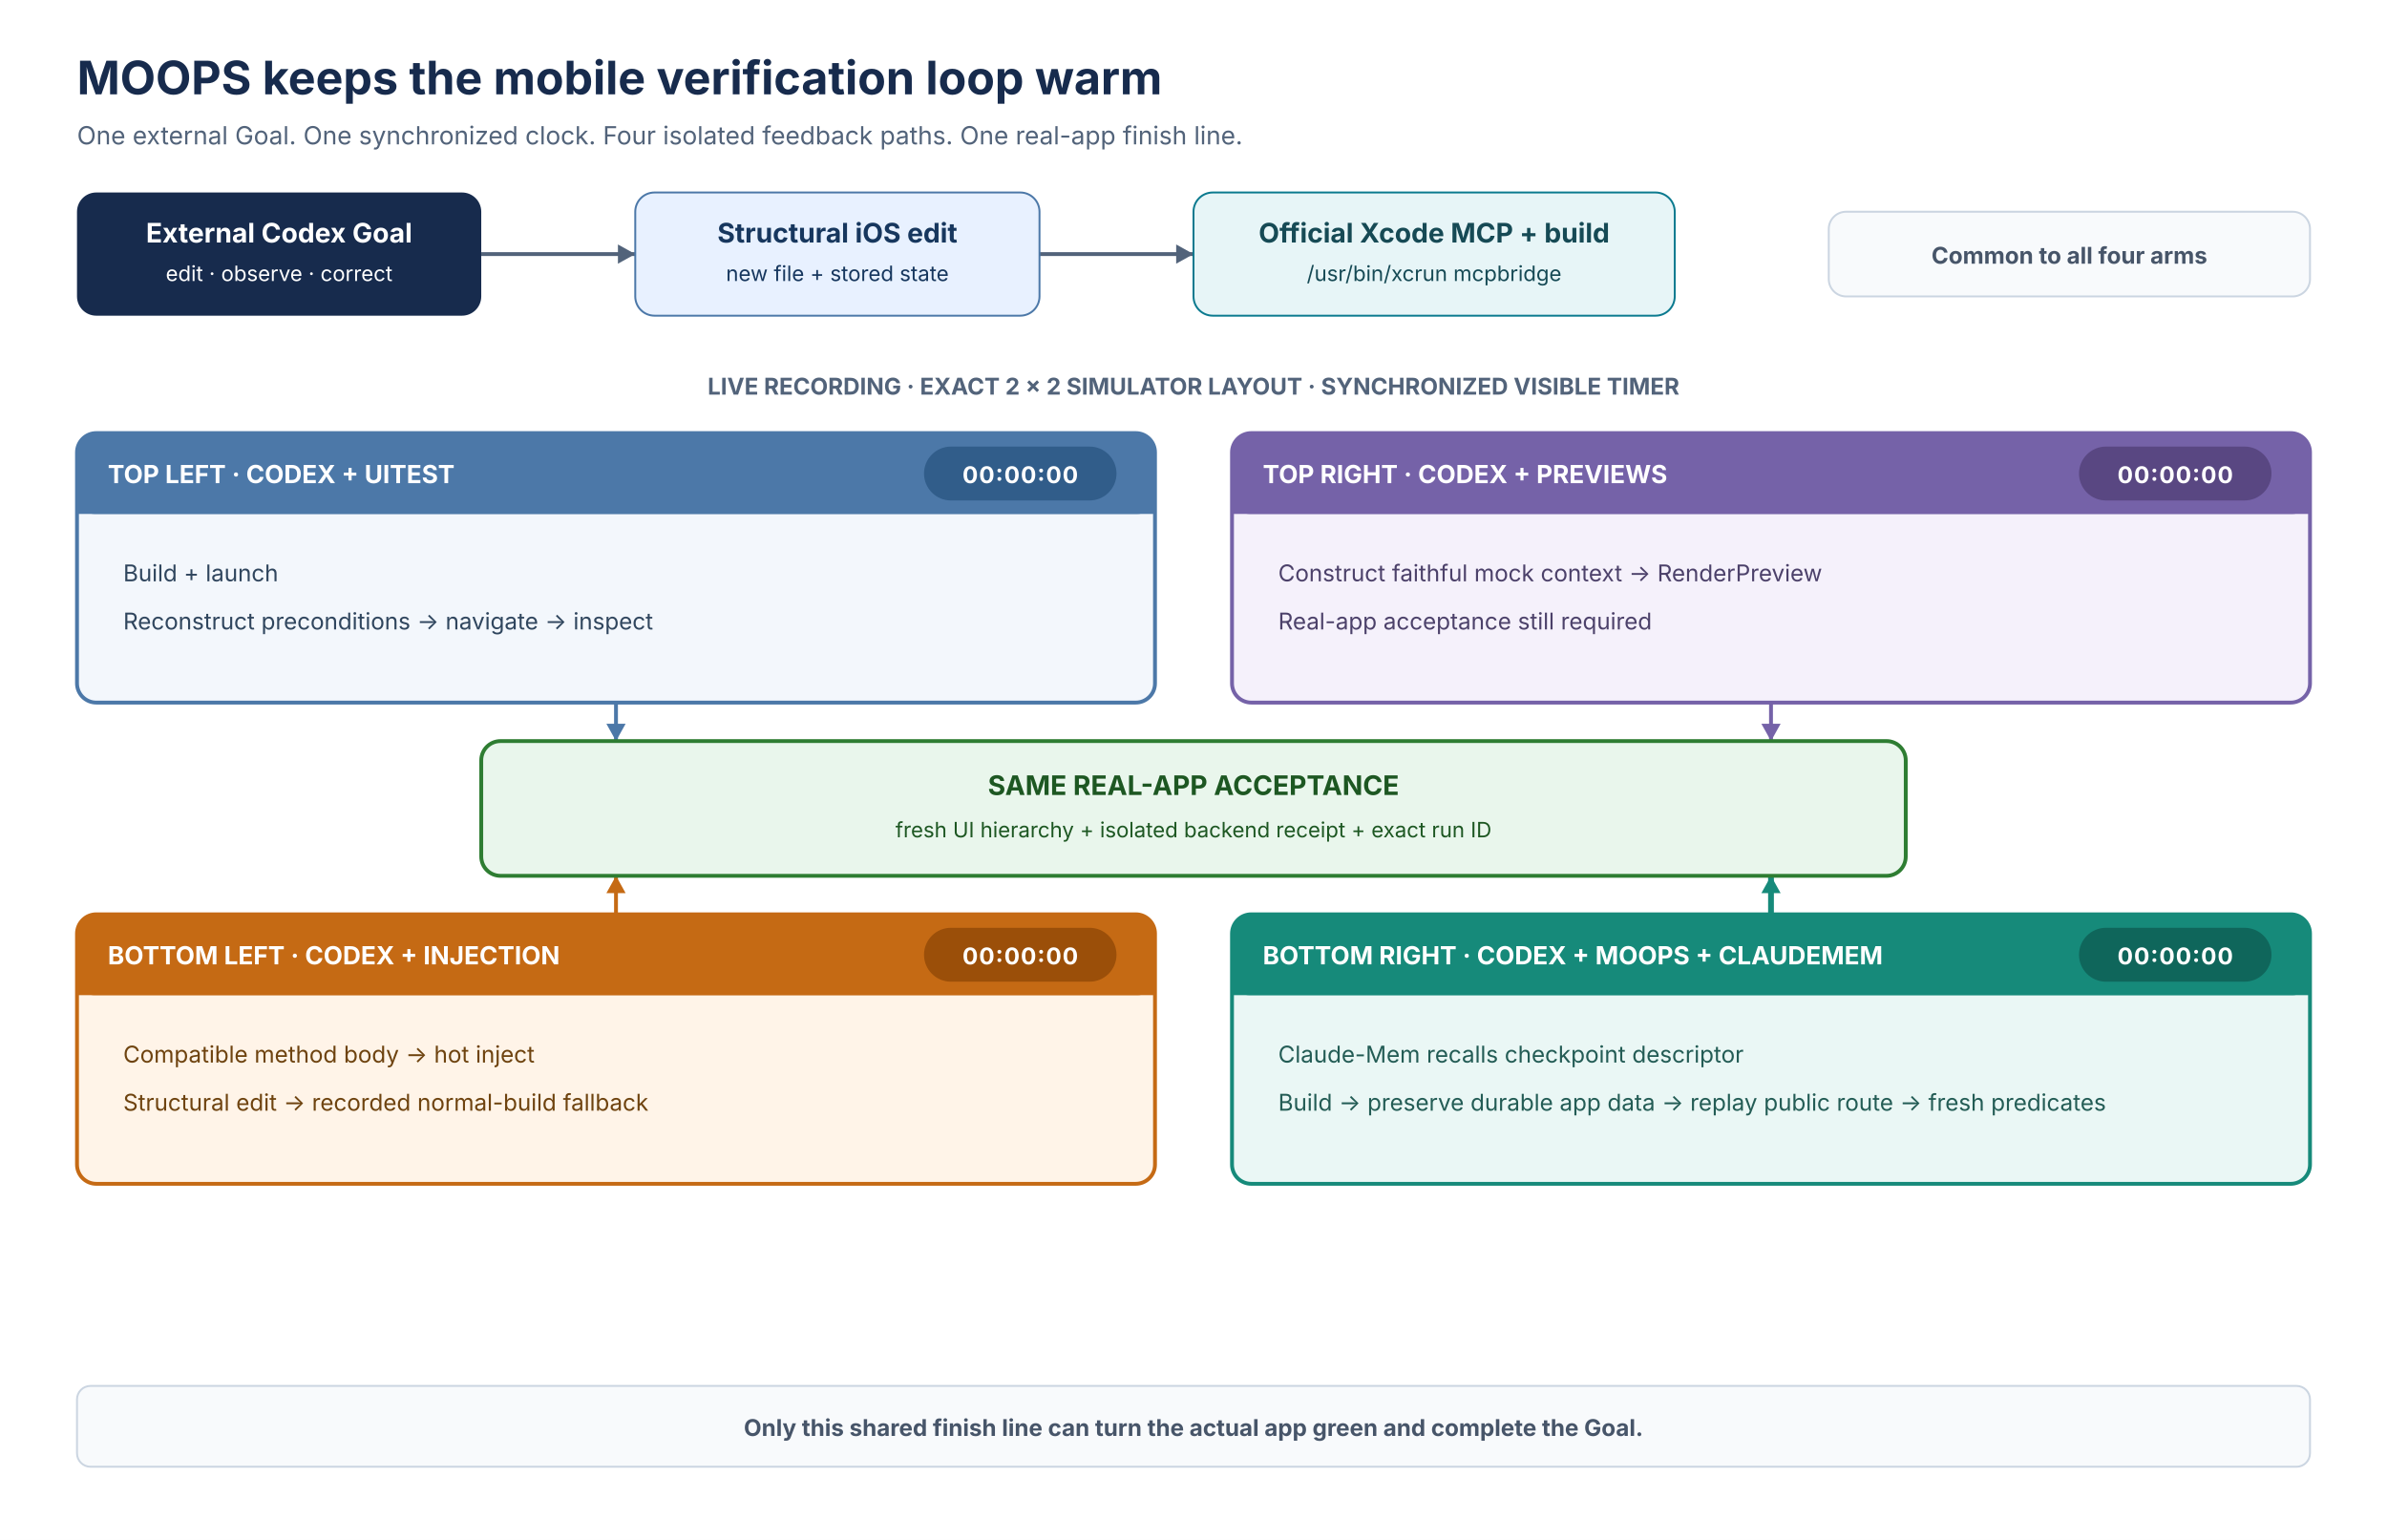
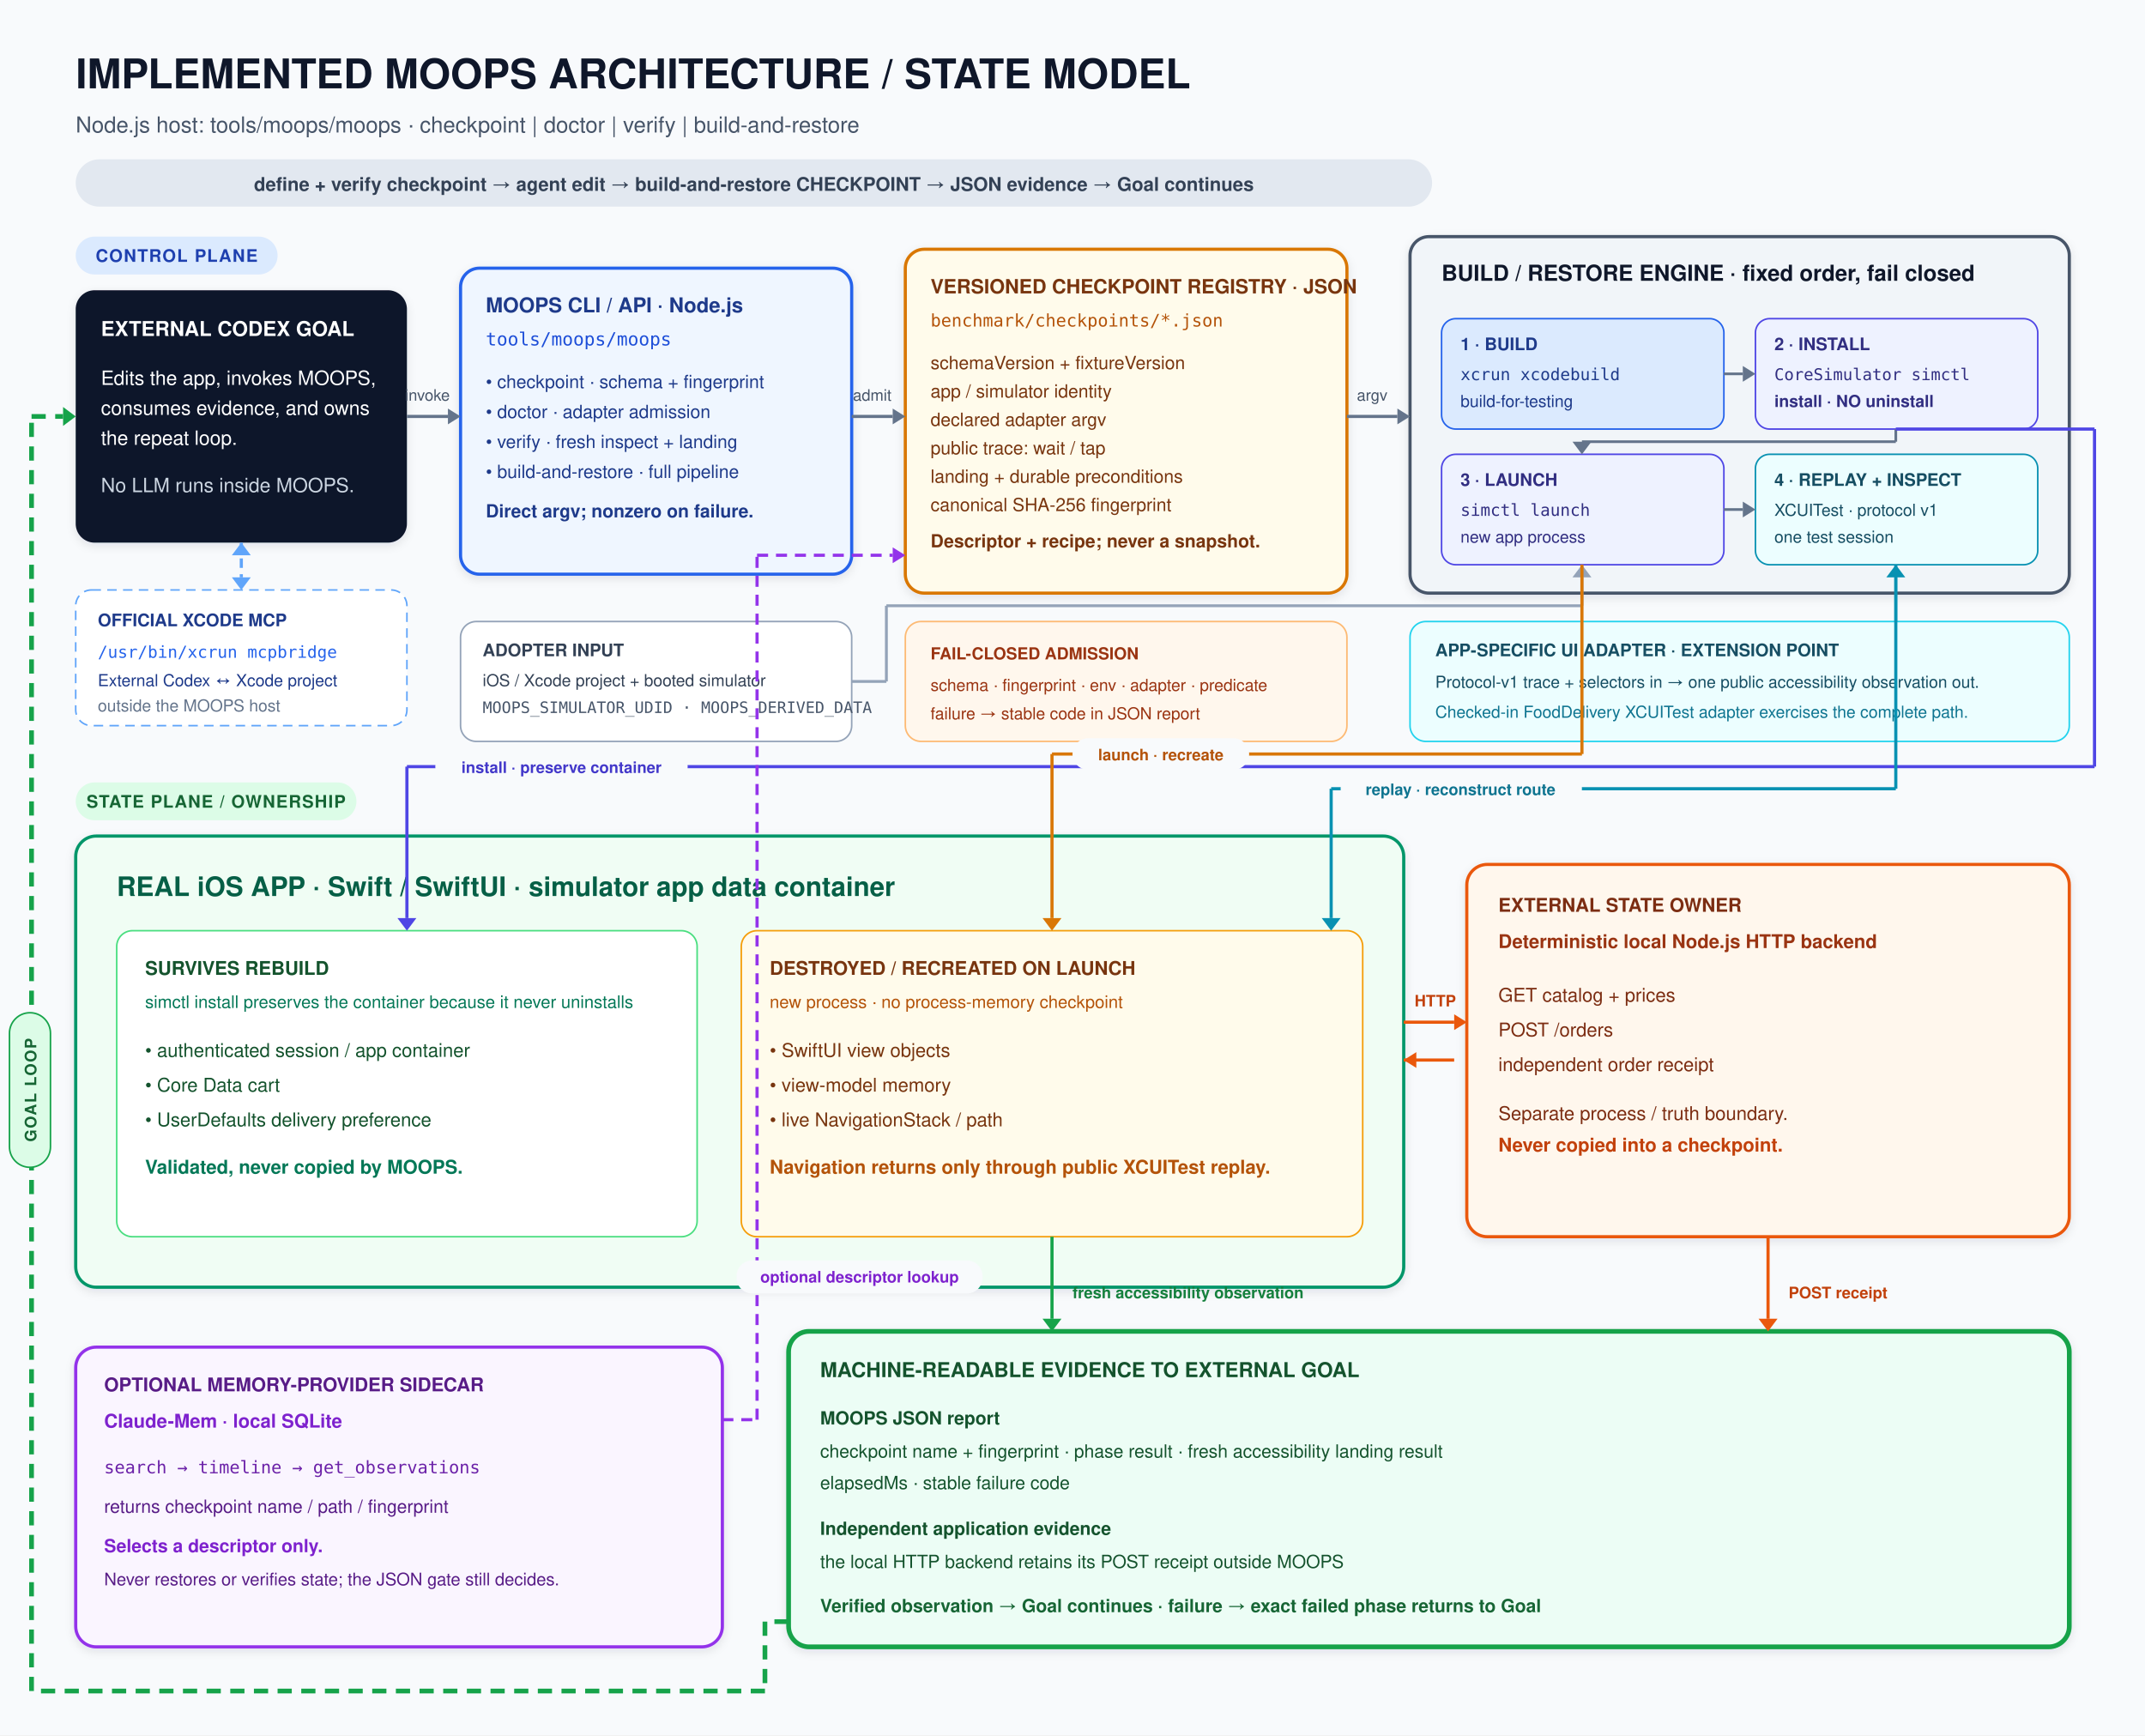
- <svg xmlns="http://www.w3.org/2000/svg" width="1240" height="800" viewBox="0 0 1240 800" role="img" aria-labelledby="title desc">
-   <style>
-     text { font-family: -apple-system, BlinkMacSystemFont, "Segoe UI", sans-serif; }
-     .title { font-size: 24px; font-weight: 700; fill: #172b4d; }
-     .subtitle { font-size: 13px; fill: #52637a; }
-     .box-title { font-size: 14px; font-weight: 700; }
-     .box-sub { font-size: 11px; }
-     .card-title { font-size: 13px; font-weight: 700; }
-     .card-copy { font-size: 12px; }
-     .timer { font-size: 12px; font-weight: 700; fill: white; letter-spacing: .5px; }
-   </style>
-   <rect width="1240" height="800" fill="#ffffff" />
-   <text x="40" y="49" class="title">MOOPS keeps the mobile verification loop warm</text>
-   <text x="40" y="75" class="subtitle">One external Goal. One synchronized clock. Four isolated feedback paths. One real-app finish line.</text>
-   <line x1="250" y1="132" x2="330" y2="132" stroke="#52637a" stroke-width="2" />
-   <polygon points="330,132 321,127 321,137" fill="#52637a" />
-   <line x1="540" y1="132" x2="620" y2="132" stroke="#52637a" stroke-width="2" />
-   <polygon points="620,132 611,127 611,137" fill="#52637a" />
-   <rect x="40" y="100" width="210" height="64" rx="10" fill="#172b4d" />
-   <text x="145" y="126" text-anchor="middle" class="box-title" fill="white">External Codex Goal</text>
-   <text x="145" y="146" text-anchor="middle" class="box-sub" fill="white">edit · observe · correct</text>
-   <rect x="330" y="100" width="210" height="64" rx="10" fill="#e8f1ff" stroke="#4c78a8" />
-   <text x="435" y="126" text-anchor="middle" class="box-title" fill="#17375e">Structural iOS edit</text>
-   <text x="435" y="146" text-anchor="middle" class="box-sub" fill="#17375e">new file + stored state</text>
-   <rect x="620" y="100" width="250" height="64" rx="10" fill="#e7f5f7" stroke="#0b7a8f" />
-   <text x="745" y="126" text-anchor="middle" class="box-title" fill="#164a55">Official Xcode MCP + build</text>
-   <text x="745" y="146" text-anchor="middle" class="box-sub" fill="#164a55">/usr/bin/xcrun mcpbridge</text>
-   <rect x="950" y="110" width="250" height="44" rx="9" fill="#f8fafc" stroke="#cbd5e1" />
-   <text x="1075" y="137" text-anchor="middle" font-size="12" font-weight="700" fill="#475569">Common to all four arms</text>
-   <text x="620" y="205" text-anchor="middle" font-size="12" font-weight="700" fill="#52637a">LIVE RECORDING · EXACT 2 × 2 SIMULATOR LAYOUT · SYNCHRONIZED VISIBLE TIMER</text>
-   <rect x="40" y="225" width="560" height="140" rx="10" fill="#f3f7fc" stroke="#4c78a8" stroke-width="2" />
-   <rect x="40" y="225" width="560" height="42" rx="9" fill="#4c78a8" />
-   <rect x="40" y="251" width="560" height="16" fill="#4c78a8" />
-   <text x="56" y="251" class="card-title" fill="white">TOP LEFT · CODEX + UITEST</text>
-   <rect x="480" y="232" width="100" height="28" rx="14" fill="#315d8a" />
-   <text x="530" y="251" text-anchor="middle" class="timer">00:00:00</text>
-   <text x="64" y="302" class="card-copy" fill="#30465e">Build + launch</text>
-   <text x="64" y="327" class="card-copy" fill="#30465e">Reconstruct preconditions → navigate → inspect</text>
-   <rect x="640" y="225" width="560" height="140" rx="10" fill="#f5f1fb" stroke="#7562a8" stroke-width="2" />
-   <rect x="640" y="225" width="560" height="42" rx="9" fill="#7562a8" />
-   <rect x="640" y="251" width="560" height="16" fill="#7562a8" />
-   <text x="656" y="251" class="card-title" fill="white">TOP RIGHT · CODEX + PREVIEWS</text>
-   <rect x="1080" y="232" width="100" height="28" rx="14" fill="#594782" />
-   <text x="1130" y="251" text-anchor="middle" class="timer">00:00:00</text>
-   <text x="664" y="302" class="card-copy" fill="#4c416a">Construct faithful mock context → RenderPreview</text>
-   <text x="664" y="327" class="card-copy" fill="#4c416a">Real-app acceptance still required</text>
-   <rect x="40" y="475" width="560" height="140" rx="10" fill="#fff4e8" stroke="#c56a14" stroke-width="2" />
-   <rect x="40" y="475" width="560" height="42" rx="9" fill="#c56a14" />
-   <rect x="40" y="501" width="560" height="16" fill="#c56a14" />
-   <text x="56" y="501" class="card-title" fill="white">BOTTOM LEFT · CODEX + INJECTION</text>
-   <rect x="480" y="482" width="100" height="28" rx="14" fill="#9b4f09" />
-   <text x="530" y="501" text-anchor="middle" class="timer">00:00:00</text>
-   <text x="64" y="552" class="card-copy" fill="#6e430f">Compatible method body → hot inject</text>
-   <text x="64" y="577" class="card-copy" fill="#6e430f">Structural edit → recorded normal-build fallback</text>
-   <rect x="640" y="475" width="560" height="140" rx="10" fill="#eaf7f5" stroke="#168a7a" stroke-width="2" />
-   <rect x="640" y="475" width="560" height="42" rx="9" fill="#168a7a" />
-   <rect x="640" y="501" width="560" height="16" fill="#168a7a" />
-   <text x="656" y="501" class="card-title" fill="white">BOTTOM RIGHT · CODEX + MOOPS + CLAUDEMEM</text>
-   <rect x="1080" y="482" width="100" height="28" rx="14" fill="#0f665b" />
-   <text x="1130" y="501" text-anchor="middle" class="timer">00:00:00</text>
-   <text x="664" y="552" class="card-copy" fill="#235c55">Claude-Mem recalls checkpoint descriptor</text>
-   <text x="664" y="577" class="card-copy" fill="#235c55">Build → preserve durable app data → replay public route → fresh predicates</text>
-   <line x1="320" y1="365" x2="320" y2="385" stroke="#4c78a8" stroke-width="2" />
-   <line x1="920" y1="365" x2="920" y2="385" stroke="#7562a8" stroke-width="2" />
-   <line x1="320" y1="475" x2="320" y2="455" stroke="#c56a14" stroke-width="2" />
-   <line x1="920" y1="475" x2="920" y2="455" stroke="#168a7a" stroke-width="3" />
-   <polygon points="320,385 315,376 325,376" fill="#4c78a8" />
-   <polygon points="920,385 915,376 925,376" fill="#7562a8" />
-   <polygon points="320,455 315,464 325,464" fill="#c56a14" />
-   <polygon points="920,455 915,464 925,464" fill="#168a7a" />
-   <rect x="250" y="385" width="740" height="70" rx="10" fill="#e9f6ec" stroke="#2e7d32" stroke-width="2" />
-   <text x="620" y="413" text-anchor="middle" class="box-title" fill="#1d5722">SAME REAL-APP ACCEPTANCE</text>
-   <text x="620" y="435" text-anchor="middle" class="box-sub" fill="#1d5722">fresh UI hierarchy + isolated backend receipt + exact run ID</text>
-   <rect x="40" y="720" width="1160" height="42" rx="7" fill="#f8fafc" stroke="#cbd5e1" />
-   <text x="620" y="746" text-anchor="middle" font-size="12" font-weight="700" fill="#475569">Only this shared finish line can turn the actual app green and complete the Goal.</text>
+ <svg xmlns="http://www.w3.org/2000/svg" width="1360" height="1100" viewBox="0 0 1360 1100" role="img" aria-labelledby="title desc">
+   <defs>
+     <filter id="shadow" x="-10%" y="-10%" width="120%" height="130%">
+       <feDropShadow dx="0" dy="2" stdDeviation="3" flood-color="#0f172a" flood-opacity="0.10" />
+     </filter>
+   </defs>
+   <rect width="1360" height="1100" fill="#f8fafc" />
+   <g font-family="-apple-system, BlinkMacSystemFont, 'Segoe UI', Helvetica, Arial, sans-serif">
+     <text x="48" y="56" font-size="26" font-weight="700" fill="#0f172a">IMPLEMENTED MOOPS ARCHITECTURE / STATE MODEL</text>
+     <text x="48" y="84" font-size="14" fill="#475569">Node.js host: tools/moops/moops · checkpoint | doctor | verify | build-and-restore</text>
+     <rect x="48" y="101" width="860" height="30" rx="15" fill="#e2e8f0" />
+     <text x="478" y="121" text-anchor="middle" font-size="12" font-weight="700" fill="#334155">define + verify checkpoint → agent edit → build-and-restore CHECKPOINT → JSON evidence → Goal continues</text>
+     <rect x="48" y="150" width="128" height="24" rx="12" fill="#dbeafe" />
+     <text x="112" y="166" text-anchor="middle" font-size="11" font-weight="700" letter-spacing=".7" fill="#1e40af">CONTROL PLANE</text>
+     <g filter="url(#shadow)">
+       <rect x="48" y="184" width="210" height="160" rx="12" fill="#0f172a" />
+       <rect x="292" y="170" width="248" height="194" rx="12" fill="#eff6ff" stroke="#2563eb" stroke-width="2" />
+       <rect x="574" y="158" width="280" height="218" rx="12" fill="#fffbeb" stroke="#d97706" stroke-width="2" />
+       <rect x="894" y="150" width="418" height="226" rx="12" fill="#f1f5f9" stroke="#475569" stroke-width="2" />
+     </g>
+     <text x="64" y="213" font-size="13" font-weight="700" fill="#ffffff">EXTERNAL CODEX GOAL</text>
+     <text x="64" y="244" font-size="12.5" fill="#ffffff">
+       <tspan x="64" dy="0">Edits the app, invokes MOOPS,</tspan>
+       <tspan x="64" dy="19">consumes evidence, and owns</tspan>
+       <tspan x="64" dy="19">the repeat loop.</tspan>
+       <tspan x="64" dy="30" fill="#cbd5e1">No LLM runs inside MOOPS.</tspan>
+     </text>
+     <text x="308" y="198" font-size="13" font-weight="700" fill="#1e3a8a">MOOPS CLI / API · Node.js</text>
+     <text x="308" y="219" font-family="ui-monospace, SFMono-Regular, Menlo, monospace" font-size="11.5" fill="#1d4ed8">tools/moops/moops</text>
+     <text x="308" y="246" font-size="11.5" fill="#1e3a8a">
+       <tspan x="308" dy="0">• checkpoint · schema + fingerprint</tspan>
+       <tspan x="308" dy="19">• doctor · adapter admission</tspan>
+       <tspan x="308" dy="19">• verify · fresh inspect + landing</tspan>
+       <tspan x="308" dy="19">• build-and-restore · full pipeline</tspan>
+       <tspan x="308" dy="25" font-weight="700">Direct argv; nonzero on failure.</tspan>
+     </text>
+     <text x="590" y="186" font-size="12.5" font-weight="700" fill="#78350f">VERSIONED CHECKPOINT REGISTRY · JSON</text>
+     <text x="590" y="207" font-family="ui-monospace, SFMono-Regular, Menlo, monospace" font-size="11" fill="#b45309">benchmark/checkpoints/*.json</text>
+     <text x="590" y="234" font-size="11.5" fill="#78350f">
+       <tspan x="590" dy="0">schemaVersion + fixtureVersion</tspan>
+       <tspan x="590" dy="18">app / simulator identity</tspan>
+       <tspan x="590" dy="18">declared adapter argv</tspan>
+       <tspan x="590" dy="18">public trace: wait / tap</tspan>
+       <tspan x="590" dy="18">landing + durable preconditions</tspan>
+       <tspan x="590" dy="18">canonical SHA-256 fingerprint</tspan>
+       <tspan x="590" dy="23" font-weight="700">Descriptor + recipe; never a snapshot.</tspan>
+     </text>
+     <text x="914" y="178" font-size="14" font-weight="700" fill="#0f172a">BUILD / RESTORE ENGINE · fixed order, fail closed</text>
+     <rect x="914" y="202" width="179" height="70" rx="9" fill="#dbeafe" stroke="#2563eb" />
+     <rect x="1113" y="202" width="179" height="70" rx="9" fill="#eef2ff" stroke="#4f46e5" />
+     <rect x="914" y="288" width="179" height="70" rx="9" fill="#eef2ff" stroke="#4f46e5" />
+     <rect x="1113" y="288" width="179" height="70" rx="9" fill="#ecfeff" stroke="#0891b2" />
+     <text x="926" y="222" font-size="11" font-weight="700" fill="#1e3a8a">1 · BUILD</text>
+     <text x="926" y="241" font-family="ui-monospace, SFMono-Regular, Menlo, monospace" font-size="10.5" fill="#1e3a8a">xcrun xcodebuild</text>
+     <text x="926" y="258" font-size="10.5" fill="#1e3a8a">build-for-testing</text>
+     <text x="1125" y="222" font-size="11" font-weight="700" fill="#312e81">2 · INSTALL</text>
+     <text x="1125" y="241" font-family="ui-monospace, SFMono-Regular, Menlo, monospace" font-size="10.3" fill="#312e81">CoreSimulator simctl</text>
+     <text x="1125" y="258" font-size="10.5" font-weight="700" fill="#312e81">install · NO uninstall</text>
+     <text x="926" y="308" font-size="11" font-weight="700" fill="#312e81">3 · LAUNCH</text>
+     <text x="926" y="327" font-family="ui-monospace, SFMono-Regular, Menlo, monospace" font-size="10.5" fill="#312e81">simctl launch</text>
+     <text x="926" y="344" font-size="10.5" fill="#312e81">new app process</text>
+     <text x="1125" y="308" font-size="11" font-weight="700" fill="#164e63">4 · REPLAY + INSPECT</text>
+     <text x="1125" y="327" font-size="10.5" fill="#164e63">XCUITest · protocol v1</text>
+     <text x="1125" y="344" font-size="10.5" fill="#164e63">one test session</text>
+     <g stroke="#64748b" stroke-width="2" fill="none">
+       <line x1="258" y1="264" x2="284" y2="264" />
+       <line x1="540" y1="264" x2="566" y2="264" />
+       <line x1="854" y1="264" x2="886" y2="264" />
+     </g>
+     <g fill="#64748b">
+       <polygon points="284,259 292,264 284,269" />
+       <polygon points="566,259 574,264 566,269" />
+       <polygon points="886,259 894,264 886,269" />
+     </g>
+     <text x="271" y="254" text-anchor="middle" font-size="10" fill="#475569">invoke</text>
+     <text x="553" y="254" text-anchor="middle" font-size="10" fill="#475569">admit</text>
+     <text x="870" y="254" text-anchor="middle" font-size="10" fill="#475569">argv</text>
+     <g stroke="#64748b" stroke-width="1.7" fill="none">
+       <line x1="1093" y1="237" x2="1105" y2="237" />
+       <line x1="1202" y1="272" x2="1202" y2="280" />
+       <line x1="1202" y1="280" x2="1003" y2="280" />
+       <line x1="1003" y1="280" x2="1003" y2="280" />
+       <line x1="1093" y1="323" x2="1105" y2="323" />
+     </g>
+     <polygon points="1105,232 1113,237 1105,242" fill="#64748b" />
+     <polygon points="997,280 1003,288 1009,280" fill="#64748b" />
+     <polygon points="1105,318 1113,323 1105,328" fill="#64748b" />
+     <rect x="48" y="374" width="210" height="86" rx="10" fill="#ffffff" stroke="#60a5fa" stroke-dasharray="6 4" />
+     <text x="62" y="397" font-size="11" font-weight="700" fill="#1e3a8a">OFFICIAL XCODE MCP</text>
+     <text x="62" y="417" font-family="ui-monospace, SFMono-Regular, Menlo, monospace" font-size="10.5" fill="#2563eb">/usr/bin/xcrun mcpbridge</text>
+     <text x="62" y="435" font-size="10.5" fill="#1e3a8a">External Codex ↔ Xcode project</text>
+     <text x="62" y="451" font-size="10.5" fill="#64748b">outside the MOOPS host</text>
+     <g stroke="#60a5fa" stroke-width="2" stroke-dasharray="6 4" fill="none">
+       <line x1="153" y1="344" x2="153" y2="366" />
+     </g>
+     <polygon points="147,366 153,374 159,366" fill="#60a5fa" />
+     <polygon points="147,352 153,344 159,352" fill="#60a5fa" />
+     <rect x="292" y="394" width="248" height="76" rx="10" fill="#ffffff" stroke="#94a3b8" />
+     <text x="306" y="416" font-size="11" font-weight="700" fill="#334155">ADOPTER INPUT</text>
+     <text x="306" y="435" font-size="10.5" fill="#334155">iOS / Xcode project + booted simulator</text>
+     <text x="306" y="452" font-family="ui-monospace, SFMono-Regular, Menlo, monospace" font-size="10" fill="#475569">MOOPS_SIMULATOR_UDID · MOOPS_DERIVED_DATA</text>
+     <rect x="574" y="394" width="280" height="76" rx="10" fill="#fff7ed" stroke="#fdba74" />
+     <text x="590" y="418" font-size="10.5" font-weight="700" fill="#9a3412">FAIL-CLOSED ADMISSION</text>
+     <text x="590" y="438" font-size="10.5" fill="#9a3412">schema · fingerprint · env · adapter · predicate</text>
+     <text x="590" y="456" font-size="10.5" fill="#9a3412">failure → stable code in JSON report</text>
+     <rect x="894" y="394" width="418" height="76" rx="10" fill="#ecfeff" stroke="#22d3ee" />
+     <text x="910" y="416" font-size="11" font-weight="700" fill="#164e63">APP-SPECIFIC UI ADAPTER · EXTENSION POINT</text>
+     <text x="910" y="436" font-size="10.5" fill="#164e63">Protocol-v1 trace + selectors in → one public accessibility observation out.</text>
+     <text x="910" y="455" font-size="10.5" fill="#0e7490">Checked-in FoodDelivery XCUITest adapter exercises the complete path.</text>
+     <g stroke-width="1.8" fill="none">
+       <line x1="540" y1="432" x2="562" y2="432" stroke="#94a3b8" />
+       <line x1="562" y1="432" x2="562" y2="384" stroke="#94a3b8" />
+       <line x1="562" y1="384" x2="1003" y2="384" stroke="#94a3b8" />
+       <line x1="1003" y1="384" x2="1003" y2="366" stroke="#94a3b8" />
+       <line x1="1202" y1="394" x2="1202" y2="366" stroke="#0891b2" />
+     </g>
+     <polygon points="997,366 1003,358 1009,366" fill="#94a3b8" />
+     <polygon points="1196,366 1202,358 1208,366" fill="#0891b2" />
+     <rect x="48" y="496" width="178" height="24" rx="12" fill="#dcfce7" />
+     <text x="137" y="512" text-anchor="middle" font-size="11" font-weight="700" letter-spacing=".6" fill="#166534">STATE PLANE / OWNERSHIP</text>
+     <rect x="48" y="530" width="842" height="286" rx="13" fill="#f0fdf4" stroke="#059669" stroke-width="2" filter="url(#shadow)" />
+     <text x="74" y="568" font-size="17" font-weight="700" fill="#065f46">REAL iOS APP · Swift / SwiftUI · simulator app data container</text>
+     <rect x="74" y="590" width="368" height="194" rx="10" fill="#ffffff" stroke="#4ade80" />
+     <text x="92" y="618" font-size="12" font-weight="700" fill="#14532d">SURVIVES REBUILD</text>
+     <text x="92" y="639" font-size="11" fill="#047857">simctl install preserves the container because it never uninstalls</text>
+     <text x="92" y="670" font-size="12" fill="#14532d">
+       <tspan x="92" dy="0">• authenticated session / app container</tspan>
+       <tspan x="92" dy="22">• Core Data cart</tspan>
+       <tspan x="92" dy="22">• UserDefaults delivery preference</tspan>
+       <tspan x="92" dy="30" font-weight="700" fill="#047857">Validated, never copied by MOOPS.</tspan>
+     </text>
+     <rect x="470" y="590" width="394" height="194" rx="10" fill="#fffbeb" stroke="#f59e0b" />
+     <text x="488" y="618" font-size="12" font-weight="700" fill="#78350f">DESTROYED / RECREATED ON LAUNCH</text>
+     <text x="488" y="639" font-size="11" fill="#b45309">new process · no process-memory checkpoint</text>
+     <text x="488" y="670" font-size="12" fill="#78350f">
+       <tspan x="488" dy="0">• SwiftUI view objects</tspan>
+       <tspan x="488" dy="22">• view-model memory</tspan>
+       <tspan x="488" dy="22">• live NavigationStack / path</tspan>
+       <tspan x="488" dy="30" font-weight="700" fill="#b45309">Navigation returns only through public XCUITest replay.</tspan>
+     </text>
+     <rect x="930" y="548" width="382" height="236" rx="13" fill="#fff7ed" stroke="#ea580c" stroke-width="2" filter="url(#shadow)" />
+     <text x="950" y="578" font-size="12" font-weight="700" fill="#7c2d12">EXTERNAL STATE OWNER</text>
+     <text x="950" y="601" font-size="12" font-weight="700" fill="#9a3412">Deterministic local Node.js HTTP backend</text>
+     <text x="950" y="635" font-size="12" fill="#7c2d12">
+       <tspan x="950" dy="0">GET catalog + prices</tspan>
+       <tspan x="950" dy="22">POST /orders</tspan>
+       <tspan x="950" dy="22">independent order receipt</tspan>
+       <tspan x="950" dy="31">Separate process / truth boundary.</tspan>
+       <tspan x="950" dy="20" font-weight="700" fill="#c2410c">Never copied into a checkpoint.</tspan>
+     </text>
+     <g stroke-width="2" fill="none">
+       <line x1="1202" y1="272" x2="1328" y2="272" stroke="#4f46e5" />
+       <line x1="1328" y1="272" x2="1328" y2="486" stroke="#4f46e5" />
+       <line x1="1328" y1="486" x2="258" y2="486" stroke="#4f46e5" />
+       <line x1="258" y1="486" x2="258" y2="582" stroke="#4f46e5" />
+       <line x1="1003" y1="358" x2="1003" y2="478" stroke="#d97706" />
+       <line x1="1003" y1="478" x2="667" y2="478" stroke="#d97706" />
+       <line x1="667" y1="478" x2="667" y2="582" stroke="#d97706" />
+       <line x1="1202" y1="358" x2="1202" y2="500" stroke="#0891b2" />
+       <line x1="1202" y1="500" x2="844" y2="500" stroke="#0891b2" />
+       <line x1="844" y1="500" x2="844" y2="582" stroke="#0891b2" />
+     </g>
+     <polygon points="252,582 258,590 264,582" fill="#4f46e5" />
+     <polygon points="661,582 667,590 673,582" fill="#d97706" />
+     <polygon points="838,582 844,590 850,582" fill="#0891b2" />
+     <rect x="276" y="476" width="160" height="20" rx="10" fill="#f8fafc" />
+     <text x="356" y="490" text-anchor="middle" font-size="10" font-weight="700" fill="#4338ca">install · preserve container</text>
+     <rect x="680" y="468" width="112" height="20" rx="10" fill="#f8fafc" />
+     <text x="736" y="482" text-anchor="middle" font-size="10" font-weight="700" fill="#b45309">launch · recreate</text>
+     <rect x="850" y="490" width="153" height="20" rx="10" fill="#f8fafc" />
+     <text x="926" y="504" text-anchor="middle" font-size="10" font-weight="700" fill="#0e7490">replay · reconstruct route</text>
+     <g stroke="#ea580c" stroke-width="2" fill="none">
+       <line x1="890" y1="648" x2="922" y2="648" />
+       <line x1="890" y1="672" x2="922" y2="672" />
+     </g>
+     <polygon points="922,643 930,648 922,653" fill="#ea580c" />
+     <polygon points="898,667 890,672 898,677" fill="#ea580c" />
+     <text x="910" y="638" text-anchor="middle" font-size="10" font-weight="700" fill="#c2410c">HTTP</text>
+     <rect x="48" y="854" width="410" height="190" rx="13" fill="#faf5ff" stroke="#9333ea" stroke-width="2" filter="url(#shadow)" />
+     <text x="66" y="882" font-size="12" font-weight="700" fill="#581c87">OPTIONAL MEMORY-PROVIDER SIDECAR</text>
+     <text x="66" y="905" font-size="12" font-weight="700" fill="#7e22ce">Claude-Mem · local SQLite</text>
+     <text x="66" y="934" font-family="ui-monospace, SFMono-Regular, Menlo, monospace" font-size="11" fill="#6b21a8">search → timeline → get_observations</text>
+     <text x="66" y="959" font-size="11.5" fill="#581c87">returns checkpoint name / path / fingerprint</text>
+     <text x="66" y="984" font-size="11.5" font-weight="700" fill="#7e22ce">Selects a descriptor only.</text>
+     <text x="66" y="1005" font-size="11" fill="#581c87">Never restores or verifies state; the JSON gate still decides.</text>
+     <rect x="500" y="844" width="812" height="200" rx="13" fill="#ecfdf5" stroke="#16a34a" stroke-width="3" filter="url(#shadow)" />
+     <text x="520" y="873" font-size="13" font-weight="700" fill="#14532d">MACHINE-READABLE EVIDENCE TO EXTERNAL GOAL</text>
+     <text x="520" y="903" font-size="11.5" font-weight="700" fill="#14532d">MOOPS JSON report</text>
+     <text x="520" y="924" font-size="11.5" fill="#14532d">checkpoint name + fingerprint · phase result · fresh accessibility landing result</text>
+     <text x="520" y="944" font-size="11.5" fill="#14532d">elapsedMs · stable failure code</text>
+     <text x="520" y="973" font-size="11.5" font-weight="700" fill="#14532d">Independent application evidence</text>
+     <text x="520" y="994" font-size="11.5" fill="#14532d">the local HTTP backend retains its POST receipt outside MOOPS</text>
+     <text x="520" y="1022" font-size="11.5" font-weight="700" fill="#166534">Verified observation → Goal continues · failure → exact failed phase returns to Goal</text>
+     <g stroke-width="2" fill="none">
+       <line x1="667" y1="784" x2="667" y2="836" stroke="#16a34a" />
+       <line x1="1121" y1="784" x2="1121" y2="836" stroke="#ea580c" />
+     </g>
+     <polygon points="661,836 667,844 673,836" fill="#16a34a" />
+     <polygon points="1115,836 1121,844 1127,836" fill="#ea580c" />
+     <text x="680" y="823" font-size="10" font-weight="700" fill="#15803d">fresh accessibility observation</text>
+     <text x="1134" y="823" font-size="10" font-weight="700" fill="#c2410c">POST receipt</text>
+     <g stroke="#9333ea" stroke-width="2" stroke-dasharray="7 5" fill="none">
+       <line x1="458" y1="900" x2="480" y2="900" />
+       <line x1="480" y1="900" x2="480" y2="352" />
+       <line x1="480" y1="352" x2="566" y2="352" />
+     </g>
+     <polygon points="566,347 574,352 566,357" fill="#9333ea" />
+     <rect x="467" y="799" width="156" height="21" rx="10" fill="#f8fafc" />
+     <text x="545" y="813" text-anchor="middle" font-size="10" font-weight="700" fill="#7e22ce">optional descriptor lookup</text>
+     <g stroke="#16a34a" stroke-width="3" stroke-dasharray="9 6" fill="none">
+       <line x1="500" y1="1028" x2="485" y2="1028" />
+       <line x1="485" y1="1028" x2="485" y2="1072" />
+       <line x1="485" y1="1072" x2="20" y2="1072" />
+       <line x1="20" y1="1072" x2="20" y2="264" />
+       <line x1="20" y1="264" x2="40" y2="264" />
+     </g>
+     <polygon points="40,258 48,264 40,270" fill="#16a34a" />
+     <g transform="translate(19 691) rotate(-90)">
+       <rect x="-49" y="-13" width="98" height="26" rx="13" fill="#dcfce7" stroke="#16a34a" />
+       <text x="0" y="4" text-anchor="middle" font-size="10" font-weight="700" letter-spacing=".8" fill="#166534">GOAL LOOP</text>
+     </g>
+   </g>
</svg>
